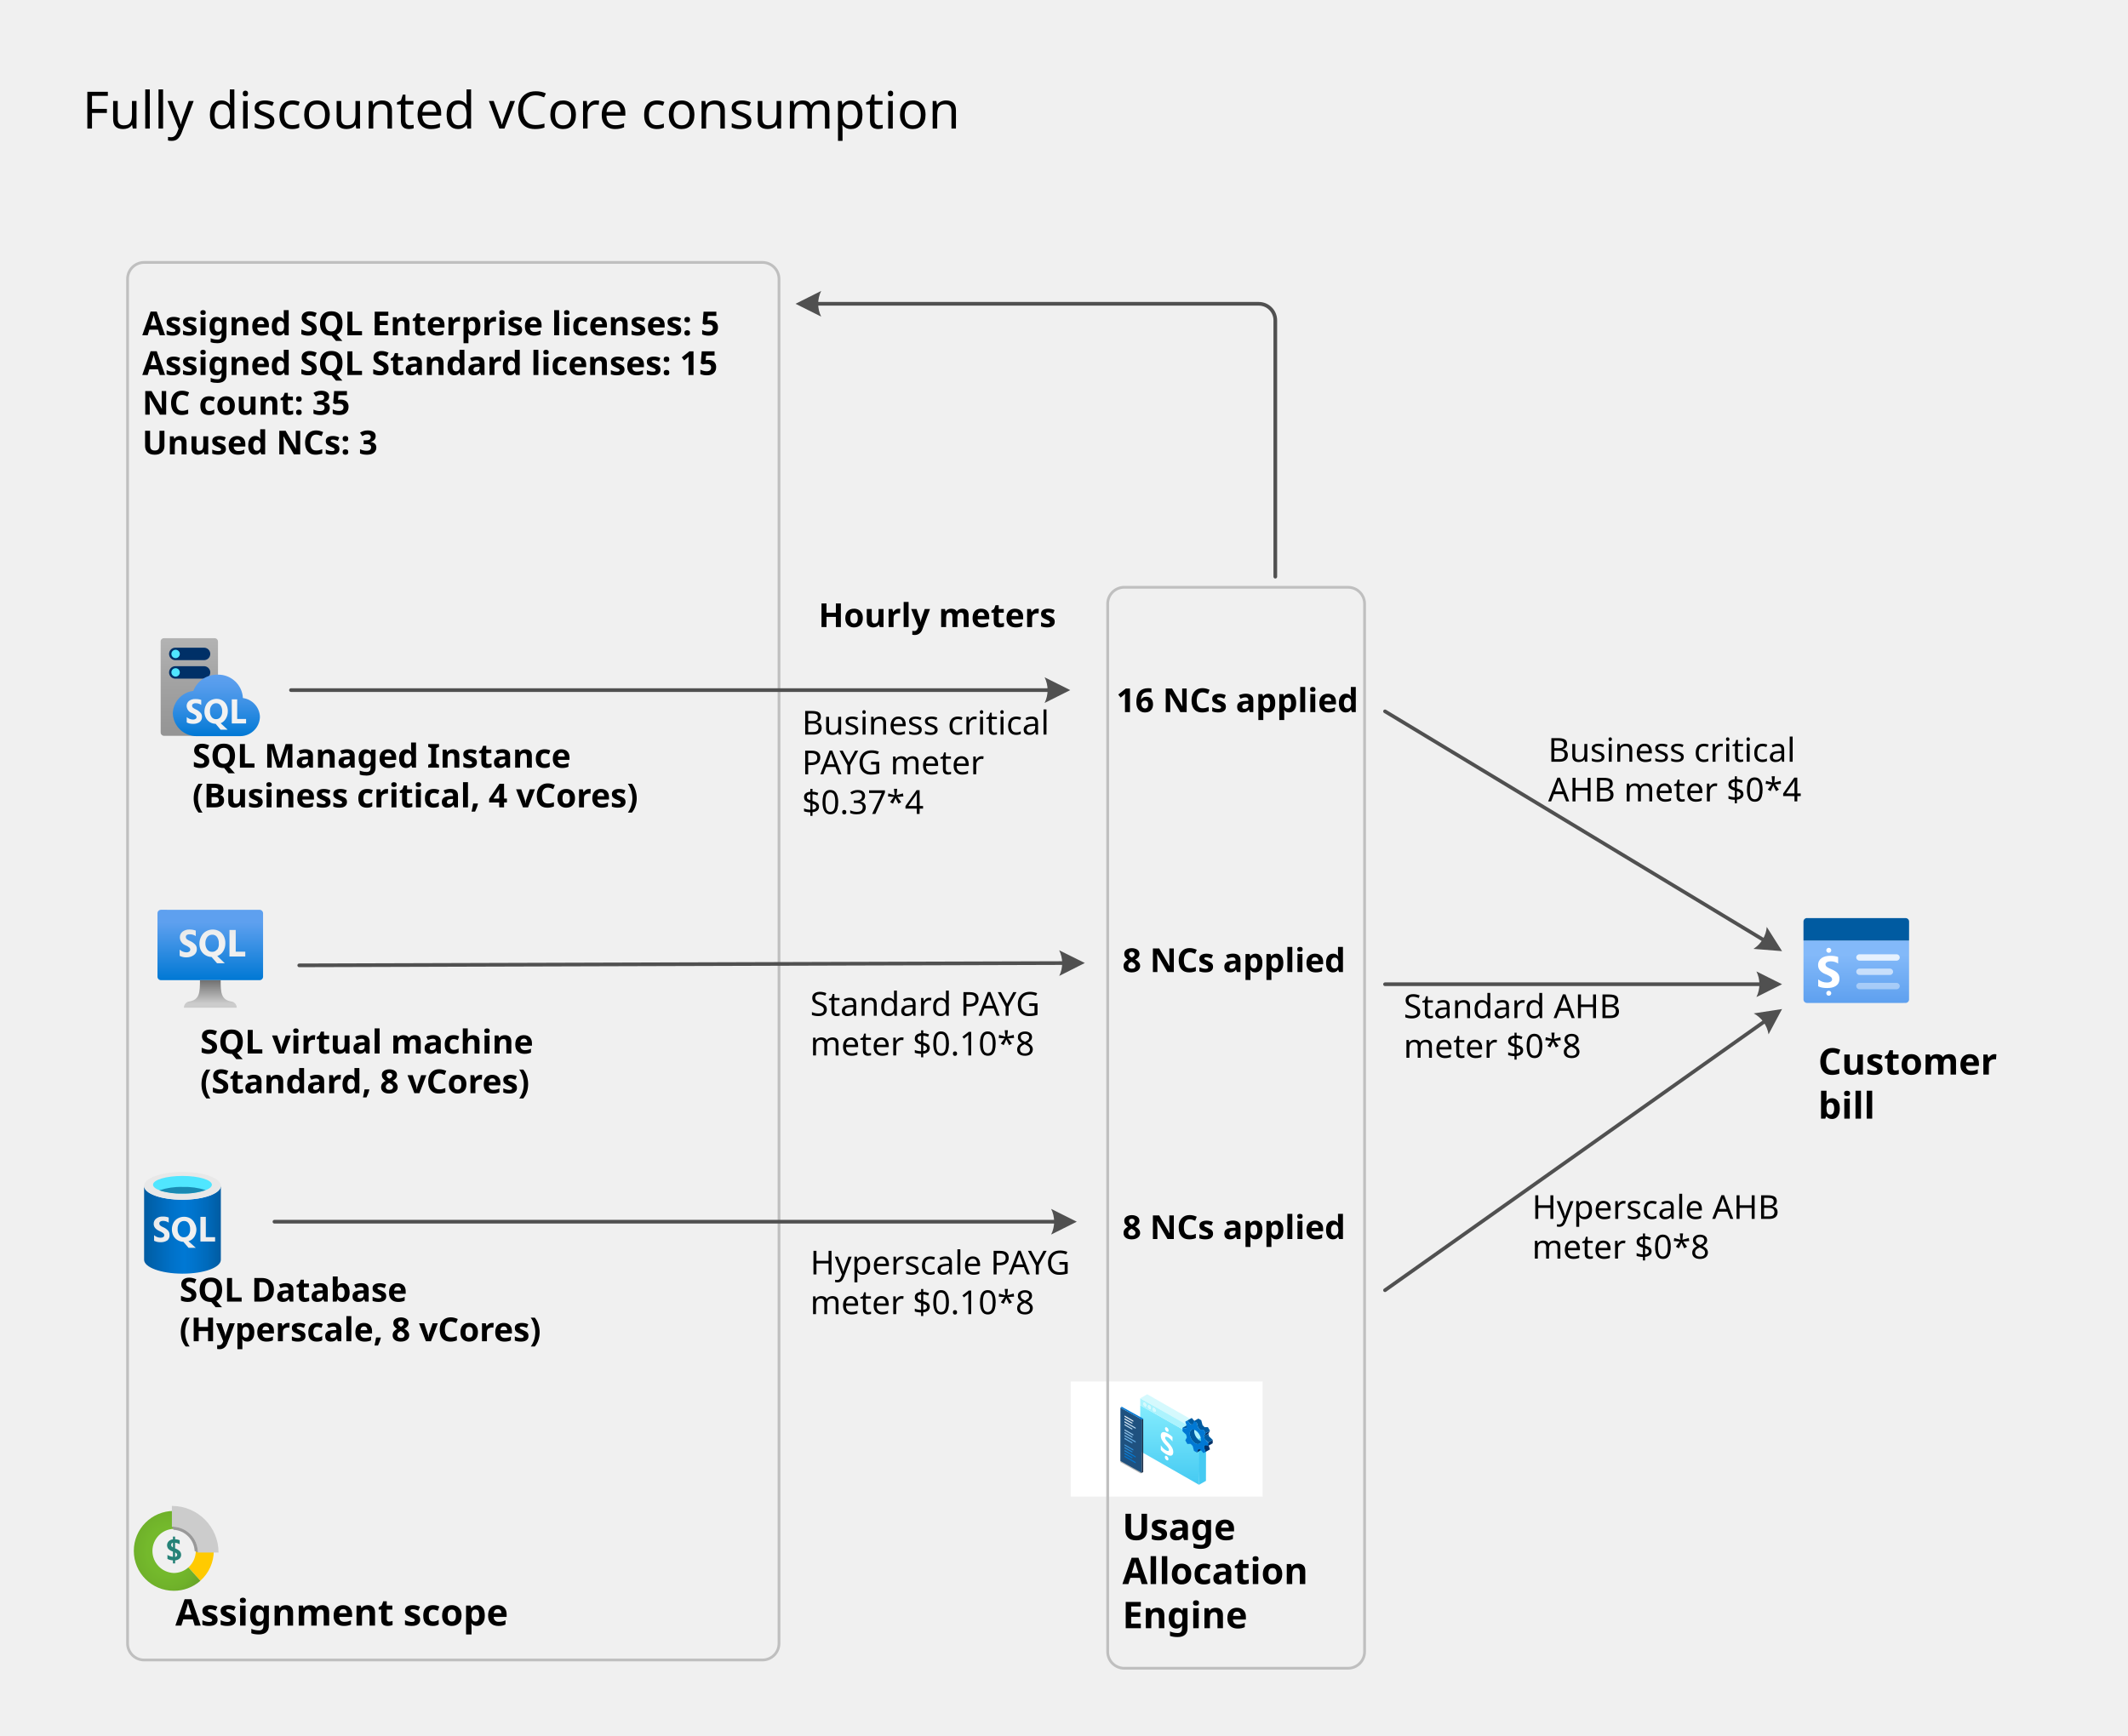
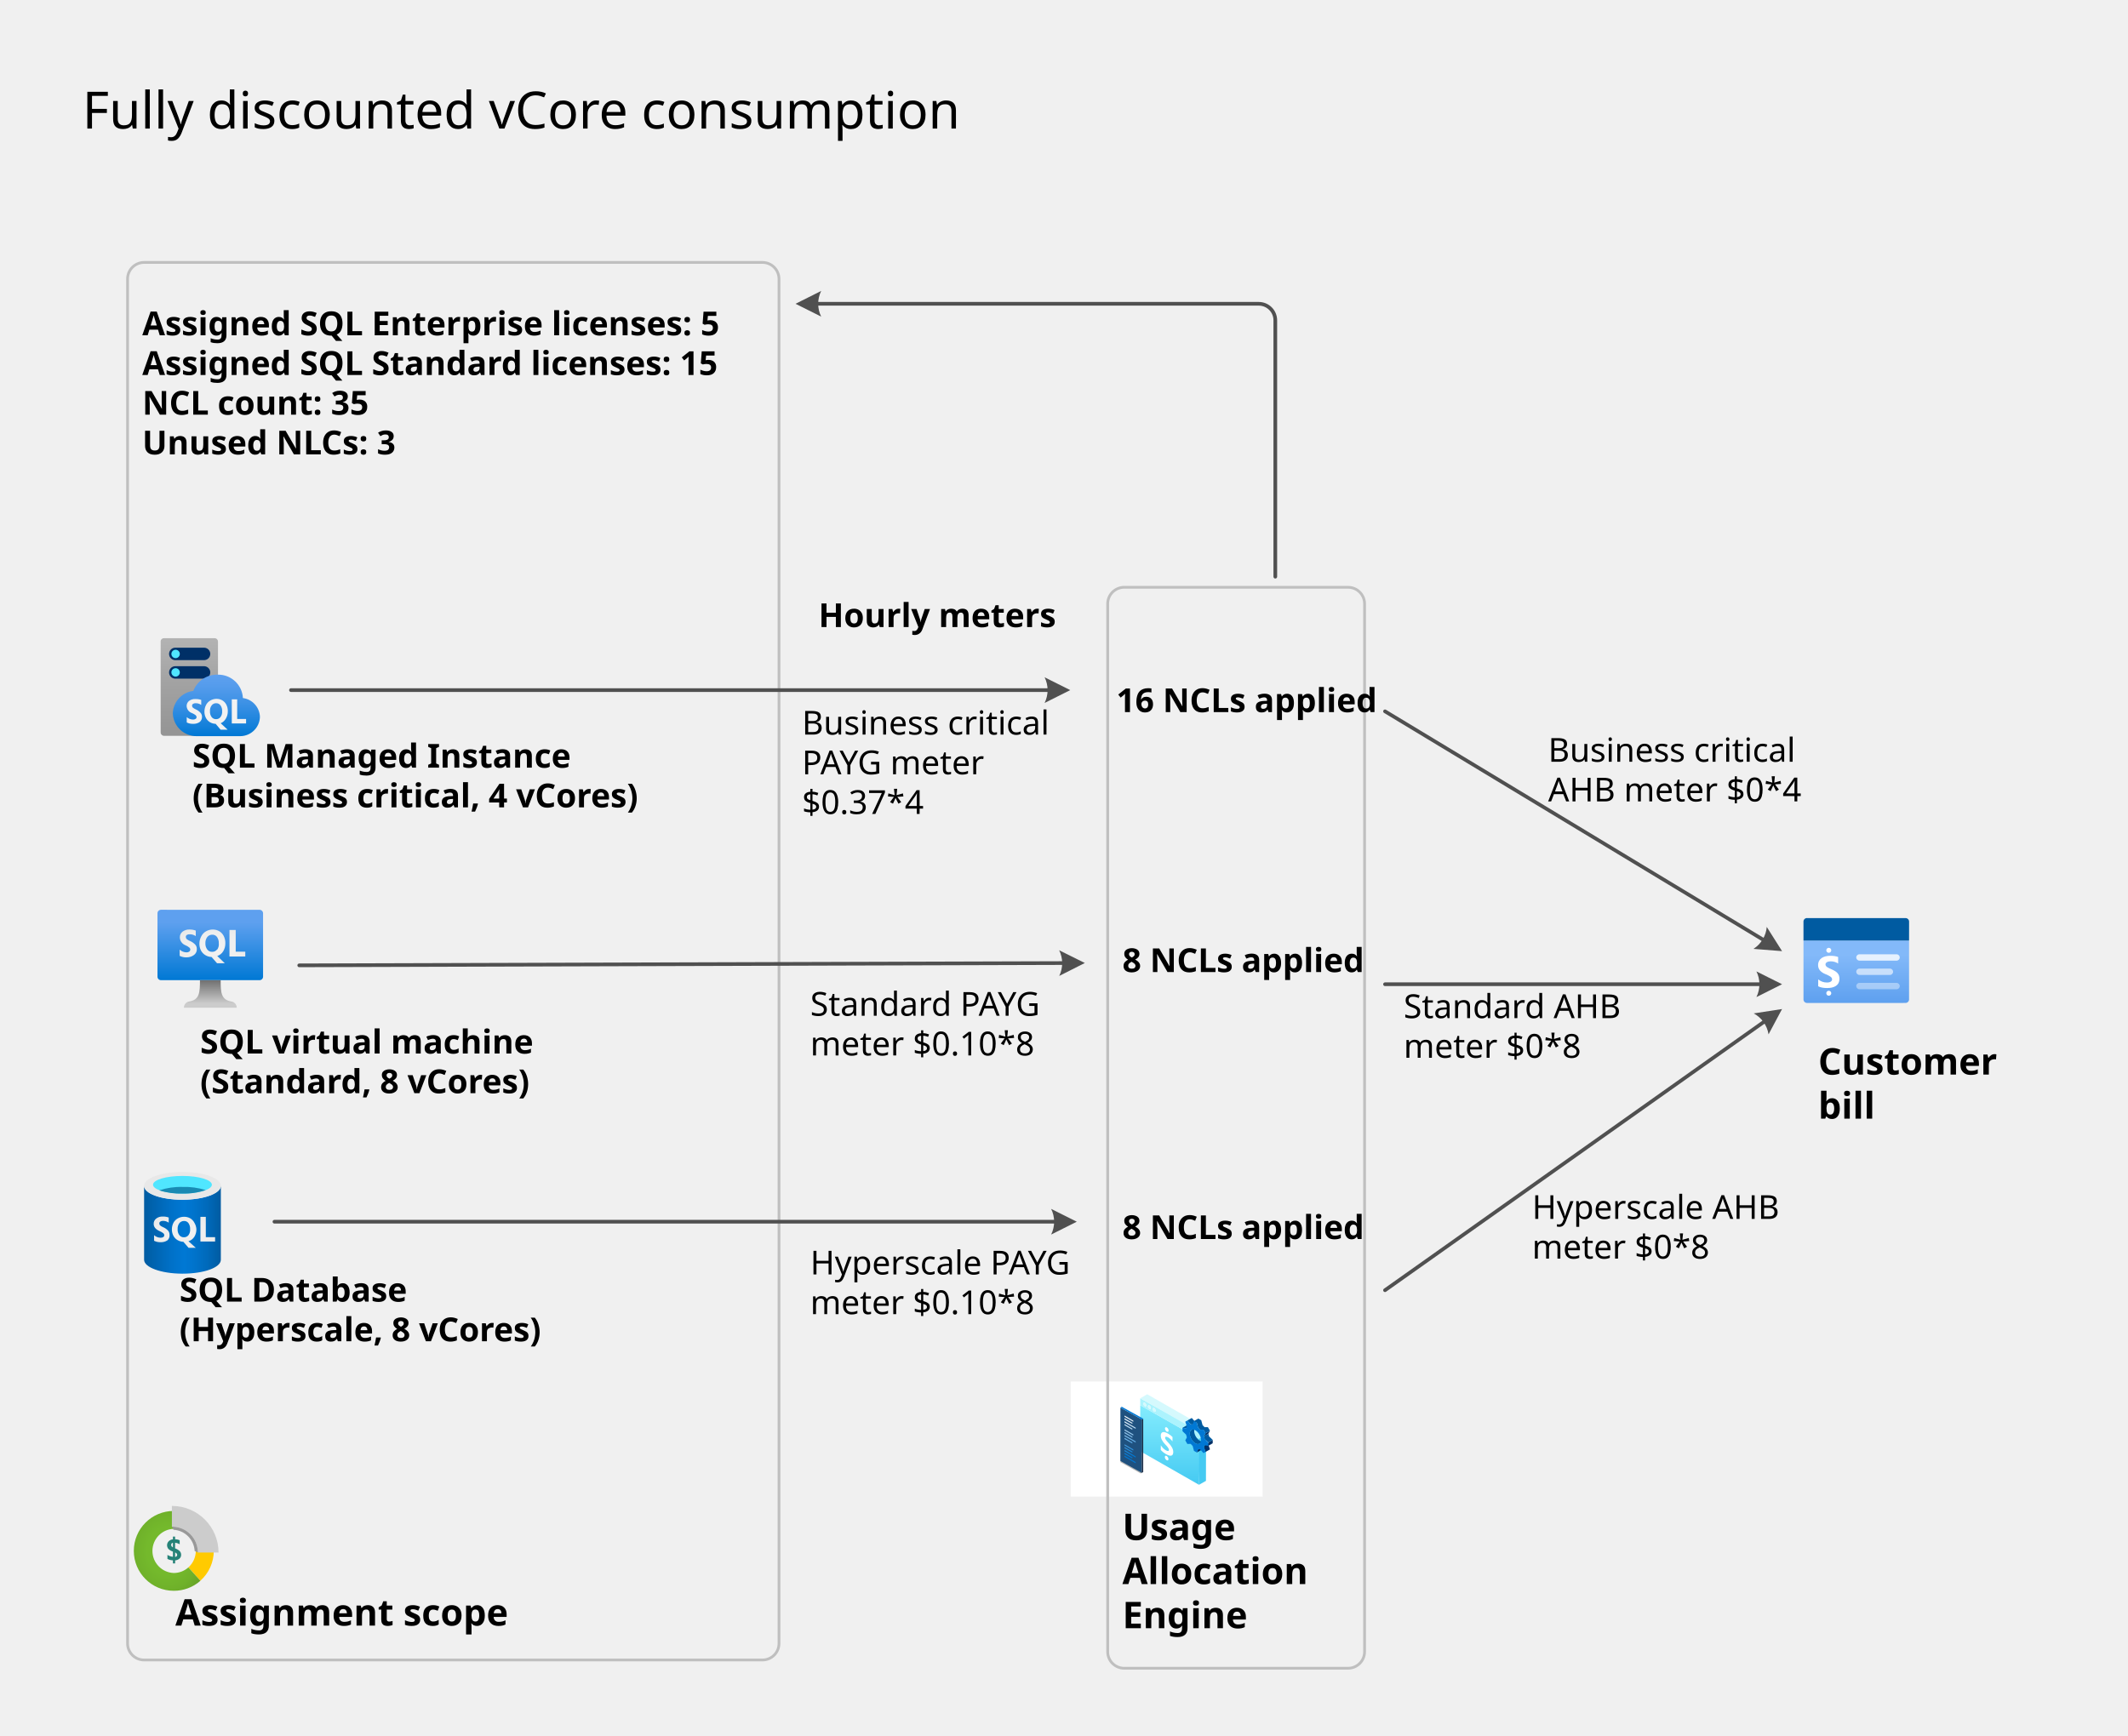
<svg xmlns="http://www.w3.org/2000/svg" xmlns:xlink="http://www.w3.org/1999/xlink" width="8.039in" height="6.559in" viewBox="0 0 578.796 472.277" xml:space="preserve" color-interpolation-filters="sRGB" class="st47" style="background-color: white">
  <style type="text/css">
	
		.st1 {fill:none;stroke:#bfbfbf;stroke-linecap:round;stroke-linejoin:round;stroke-width:0.75}
		.st2 {fill:url(#grad0-9);stroke:none;stroke-linecap:butt;stroke-width:0.75}
		.st3 {fill:#003067;stroke:none;stroke-linecap:butt;stroke-width:0.75}
		.st4 {fill:#50e6ff;stroke:none;stroke-linecap:butt;stroke-width:0.75}
		.st5 {fill:url(#grad0-21);stroke:none;stroke-linecap:butt;stroke-width:0.75}
		.st6 {fill:#f2f2f2;stroke:none;stroke-linecap:butt;stroke-width:0.75}
		.st7 {fill:url(#grad0-30);stroke:none;stroke-linecap:butt;stroke-width:0.75}
		.st8 {fill:url(#grad0-34);stroke:none;stroke-linecap:butt;stroke-width:0.75}
		.st9 {fill:url(#grad3-38);stroke:none;stroke-linecap:butt;stroke-width:0.75}
		.st10 {fill:#258277;stroke:none;stroke-linecap:butt;stroke-width:0.75}
		.st11 {fill:#ffca00}
		.st12 {stroke:none;stroke-linecap:butt;stroke-width:0.75}
		.st13 {fill:url(#grad3-49);stroke:none;stroke-linecap:butt;stroke-width:0.75}
		.st14 {fill:#cccccc;stroke:none;stroke-linecap:butt;stroke-width:0.75}
		.st15 {fill:#999999;stroke:none;stroke-linecap:butt;stroke-width:0.75}
		.st16 {fill:url(#grad0-59);stroke:none;stroke-linecap:butt;stroke-width:34}
		.st17 {fill:#005ba1;stroke:none;stroke-linecap:butt;stroke-width:34}
		.st18 {fill:#ffffff;fill-opacity:0.8;stroke:none;stroke-linecap:butt;stroke-width:34}
		.st19 {fill:#ffffff;fill-opacity:0.6;stroke:none;stroke-linecap:butt;stroke-width:34}
		.st20 {fill:#ffffff;fill-opacity:0.4;stroke:none;stroke-linecap:butt;stroke-width:34}
		.st21 {fill:#ffffff;stroke:none;stroke-linecap:butt;stroke-width:34}
		.st22 {fill:#ffffff;stroke:none;stroke-linecap:butt;stroke-width:2.04}
		.st23 {fill:url(#grad0-79);stroke:none;stroke-linecap:butt;stroke-width:2.04}
		.st24 {fill:#45caf2;stroke:none;stroke-linecap:butt;stroke-width:2.04}
		.st25 {fill:#acf3fd;stroke:none;stroke-linecap:butt;stroke-width:2.04}
		.st26 {fill:#d5f9fd;stroke:none;stroke-linecap:butt;stroke-width:2.04}
		.st27 {fill:#000000;fill-opacity:0.3;stroke:none;stroke-linecap:butt;stroke-width:2.04}
		.st28 {fill:#1f517f;stroke:none;stroke-linecap:butt;stroke-width:2.04}
		.st29 {fill:#1a2c45;stroke:none;stroke-linecap:butt;stroke-width:2.04}
		.st30 {fill:#0078d4;stroke:none;stroke-linecap:butt;stroke-width:2.04}
		.st31 {fill:url(#grad0-99)}
		.st32 {stroke:none;stroke-linecap:butt;stroke-width:2.04}
		.st33 {fill:#005ba1;stroke:none;stroke-linecap:butt;stroke-width:2.04}
		.st34 {fill:#fafafa;stroke:none;stroke-linecap:butt;stroke-width:2.04}
		.st35 {fill:#003067;stroke:none;stroke-linecap:butt;stroke-width:2.04}
		.st36 {fill:none;stroke:none;stroke-linecap:round;stroke-linejoin:round;stroke-width:0.75}
		.st37 {fill:#000000;font-family:Segoe UI;font-size:0.833em;font-weight:bold}
		.st38 {font-size:1em}
		.st39 {fill:#000000;font-family:Segoe UI;font-size:1.167em}
		.st40 {fill:url(#grad0-125);stroke:none;stroke-linecap:butt;stroke-width:0.75}
		.st41 {fill:#e8e8e8;stroke:none;stroke-linecap:butt;stroke-width:0.75}
		.st42 {fill:#198ab3;stroke:none;stroke-linecap:butt;stroke-width:0.75}
		.st43 {fill:#000000;font-family:Segoe UI Light;font-size:0.75em;font-weight:bold}
		.st44 {marker-end:url(#mrkr5-173);stroke:#505050;stroke-linecap:round;stroke-linejoin:round;stroke-width:1}
		.st45 {fill:#505050;fill-opacity:1;stroke:#505050;stroke-opacity:1;stroke-width:0.284}
		.st46 {fill:#000000;font-family:Segoe UI Light;font-size:0.75em}
		.st47 {fill:none;fill-rule:evenodd;font-size:12px;overflow:visible;stroke-linecap:square;stroke-miterlimit:3}
	
	</style>
  <defs id="Patterns_And_Gradients">
    <linearGradient id="grad0-9" x1="0" y1="0" x2="1" y2="0" gradientTransform="rotate(-90 0.5 0.5)">
      <stop offset="0" stop-color="#949494" stop-opacity="1" />
      <stop offset="0.53" stop-color="#a2a2a2" stop-opacity="1" />
      <stop offset="1" stop-color="#b3b3b3" stop-opacity="1" />
    </linearGradient>
    <linearGradient id="grad0-21" x1="0" y1="0" x2="1" y2="0" gradientTransform="rotate(-90 0.5 0.5)">
      <stop offset="0" stop-color="#0078d4" stop-opacity="1" />
      <stop offset="0.16" stop-color="#1380da" stop-opacity="1" />
      <stop offset="0.53" stop-color="#3c91e5" stop-opacity="1" />
      <stop offset="0.82" stop-color="#559cec" stop-opacity="1" />
      <stop offset="1" stop-color="#5ea0ef" stop-opacity="1" />
    </linearGradient>
    <linearGradient id="grad0-30" x1="0" y1="0" x2="1" y2="0" gradientTransform="rotate(-90 0.5 0.5)">
      <stop offset="0" stop-color="#0078d4" stop-opacity="1" />
      <stop offset="0.82" stop-color="#5ea0ef" stop-opacity="1" />
    </linearGradient>
    <linearGradient id="grad0-34" x1="0" y1="0" x2="1" y2="0" gradientTransform="rotate(-90 0.5 0.5)">
      <stop offset="0.15" stop-color="#cccccc" stop-opacity="1" />
      <stop offset="1" stop-color="#707070" stop-opacity="1" />
    </linearGradient>
    <radialGradient id="grad3-38" cx="0.5" cy="0.5" r="0.73">
      <stop offset="0" stop-color="#f2f2f2" stop-opacity="1" />
      <stop offset="0.58" stop-color="#eeeeee" stop-opacity="1" />
      <stop offset="1" stop-color="#e6e6e6" stop-opacity="1" />
    </radialGradient>
    <radialGradient id="grad3-49" cx="0.5" cy="0.5" r="0.73">
      <stop offset="0" stop-color="#76bc2d" stop-opacity="1" />
      <stop offset="0.41" stop-color="#74b92c" stop-opacity="1" />
      <stop offset="0.66" stop-color="#6fb12a" stop-opacity="1" />
      <stop offset="0.88" stop-color="#66a227" stop-opacity="1" />
      <stop offset="1" stop-color="#5e9624" stop-opacity="1" />
    </radialGradient>
    <linearGradient id="grad0-59" x1="0" y1="0" x2="1" y2="0" gradientTransform="rotate(-90 0.5 0.5)">
      <stop offset="0" stop-color="#5ea0ef" stop-opacity="1" />
      <stop offset="0.775" stop-color="#83b9f9" stop-opacity="1" />
    </linearGradient>
    <linearGradient id="grad0-79" x1="0" y1="0" x2="1" y2="0" gradientTransform="rotate(90 0.5 0.5)">
      <stop offset="0" stop-color="#84ecfd" stop-opacity="1" />
      <stop offset="1" stop-color="#45caf2" stop-opacity="1" />
    </linearGradient>
    <linearGradient id="grad0-99" x1="0" y1="0" x2="1" y2="0" gradientTransform="rotate(89.87553 0.5 0.5)">
      <stop offset="0.045" stop-color="#ffffff" stop-opacity="1" />
      <stop offset="0.845" stop-color="#0078d4" stop-opacity="1" />
    </linearGradient>
    <linearGradient id="grad0-125" x1="0" y1="0" x2="1" y2="0" gradientTransform="rotate(0 0.5 0.5)">
      <stop offset="0" stop-color="#005ba1" stop-opacity="1" />
      <stop offset="0.07" stop-color="#0060a9" stop-opacity="1" />
      <stop offset="0.36" stop-color="#0071c8" stop-opacity="1" />
      <stop offset="0.52" stop-color="#0078d4" stop-opacity="1" />
      <stop offset="0.64" stop-color="#0074cd" stop-opacity="1" />
      <stop offset="0.82" stop-color="#006abb" stop-opacity="1" />
      <stop offset="1" stop-color="#005ba1" stop-opacity="1" />
    </linearGradient>
  </defs>
  <defs id="Markers">
    <g id="lend5">
      <path d="M 2 1 L 0 0 L 1.981 -0.993 C 1.672 -0.365 1.673 0.373 1.985 1 " style="stroke:none" />
    </g>
    <marker id="mrkr5-173" class="st45" refX="-6.16" orient="auto" markerUnits="strokeWidth" overflow="visible">
      <use xlink:href="#lend5" transform="scale(-3.52,-3.52) " />
    </marker>
  </defs>
  <g>
    <g id="shape1-1" transform="translate(34.6758,-20.625)">
      <rect x="0" y="92.027" width="177.199" height="380.25" rx="4.5" ry="4.5" class="st1" />
    </g>
    <g id="group63-3" transform="translate(228.093,-171.766)">
      <g id="group64-4">
				</g>
    </g>
    <g id="group1120-5" transform="translate(43.6758,-271.986)">
      <g id="shape1121-6" transform="translate(-1.3689E-13,-0.0952941)">
        <path d="M15.6 471.37 a0.921 0.921 0 0 1 -0.905 0.905 L0.91 472.28 a0.905 0.905 0 0 1 -0.905         -0.905 L0 446.63 a0.889 0.889 0 0 1 0.905 -0.905 L14.69 445.72 a0.905 0.905 0 0         1 0.905 0.905 L15.6 471.37 Z" class="st2" />
      </g>
      <g id="shape1122-10" transform="translate(2.28706,-15.6441)">
        <path d="M-0 470.58 A1.699 1.699 0 0 1 1.68 468.89 L9.47 468.89 A1.699 1.699 0 0 1 11.21 470.58 A1.699         1.699 0 0 1 9.47 472.28 L1.68 472.28 A1.699 1.699 0 0 1 -0 470.58 Z" class="st3" />
      </g>
      <g id="shape1123-12" transform="translate(2.28706,-20.6788)">
        <path d="M0 470.59 A1.699 1.699 0 0 1 1.68 468.89 L9.47 468.89 A1.699 1.699 0 0 1 11.21 470.59 A1.699 1.699         0 0 1 9.47 472.28 L1.68 472.28 A1.699 1.699 0 0 1 0 470.59 Z" class="st3" />
      </g>
      <g id="shape1124-14" transform="translate(2.92235,-21.2188)">
        <ellipse cx="1.144" cy="471.134" rx="1.144" ry="1.144" class="st4" />
      </g>
      <g id="shape1125-16" transform="translate(2.92235,-16.2)">
        <ellipse cx="1.144" cy="471.134" rx="1.144" ry="1.144" class="st4" />
      </g>
      <g id="shape1126-18" transform="translate(3.30353,-1.13687E-13)">
        <path d="M23.7 467.02 A5.336 5.336 -180 0 0 19.07 461.91 A6.702 6.702 -180 0 0 12.17 455.55 A6.861 6.861         -180 0 0 5.59 459.97 A6.353 6.353 -180 0 0 -0 466.08 A6.448 6.448 -180 0 0 6.67 472.28 L7.26         472.28 L18.14 472.28 L18.41 472.28 A5.384 5.384 -180 0 0 23.7 467.02 Z" class="st5" />
      </g>
      <g id="shape1127-22" transform="translate(7.06765,-1.76294)">
        <path d="M13.75 469.37 L13.75 464.03 L12.28 464.03 L12.28 470.58 L16.17 470.58 L16.17 469.37 L13.75 469.37 ZM2.48         466.75 A3.542 3.542 0 0 1 1.67 466.26 a0.699 0.699 0 0 1 -0.191 -0.508 a0.54 0.54 0         0 1 0.238 -0.476 A1.048 1.048 0 0 1 2.38 465.08 A2.636 2.636 0 0 1 3.97 465.54 L3.97 464.18         A4.59 4.59 -180 0 0 2.38 463.94 A2.684 2.684 -180 0 0 0.65 464.46 A1.747 1.747 -180 0 0 -0 465.88         A2.128 2.128 -180 0 0 1.49 467.78 A3.986 3.986 0 0 1 2.46 468.35 a0.667 0.667 0 0 1 0.238         0.508 a0.54 0.54 0 0 1 -0.238 0.476 A1.191 1.191 0 0 1 1.75 469.53 A2.589 2.589 0 0         1 0.03 468.86 L0.03 470.32 A3.574 3.574 -180 0 0 1.67 470.69 A3.034 3.034 -180 0 0 3.49 470.24         A1.699 1.699 -180 0 0 4.18 468.8 A1.588 1.588 -180 0 0 3.78 467.69 A3.748 3.748 -180 0 0         2.48 466.75 ZM10.67 469.26 A3.764 3.764 -180 0 0 11.2 467.26 A3.621 3.621 -180 0 0 10.8 465.48         A2.811 2.811 -180 0 0 9.7 464.3 A3.081 3.081 -180 0 0 8.02 463.89 A3.51 3.51 -180 0 0 6.43 464.35         A2.97 2.97 -180 0 0 5.27 465.57 A4.002 4.002 -180 0 0 4.84 467.39 A3.589 3.589 -180 0 0 5.23         469.05 A2.97 2.97 -180 0 0 6.31 470.23 A3.176 3.176 -180 0 0 7.89 470.69 L9.24 472.28 L11.15 472.28         L9.26 470.53 A2.891 2.891 -180 0 0 10.67 469.26 ZM9.2 468.86 A1.461 1.461 0 0 1 7.99 469.42         A1.445 1.445 0 0 1 6.8 468.85 A2.382 2.382 0 0 1 6.35 467.26 A2.319 2.319 0 0 1 6.81 465.67         A1.461 1.461 0 0 1 8.04 465.08 A1.366 1.366 0 0 1 9.21 465.67 A2.446 2.446 0 0 1 9.66 467.26         A2.335 2.335 0 0 1 9.2 468.86 Z" class="st6" />
      </g>
    </g>
    <g id="group1128-24" transform="translate(42.8144,-198.086)">
      <g id="group1129-25">
        <g id="group1130-26">
          <g id="shape1131-27" transform="translate(0,-7.50769)">
            <path d="M0 471.33 a0.951 0.951 -180 0 0 0.951 0.951 L27.77 472.28 a0.951 0.951 -180 0 0 0.951           -0.951 L28.72 454.09 a0.951 0.951 -180 0 0 -0.951 -0.951 L0.95 453.13 a0.951 0.951           -180 0 0 -0.951 0.951 L0 471.33 Z" class="st7" />
          </g>
          <g id="shape1132-31" transform="translate(7.18496,0)">
            <path d="M12.94 470.58 C10.11 470.14 9.99 468.08 10 464.79 L4.37 464.79 C4.37 468.08 4.26 470.14 1.43 470.58           A1.699 1.699 -180 0 0 -0 472.28 L14.37 472.28 A1.699 1.699 -180 0 0 12.94 470.58 Z" class="st8" />
          </g>
        </g>
        <g id="shape1133-35" transform="translate(6.02993,-12.1108)">
          <path d="M15.25 469.13 L15.25 463.22 L13.55 463.22 L13.55 470.44 L17.85 470.44 L17.85 469.13 L15.25 469.13 ZM2.79          466.21 A3.397 3.397 0 0 1 1.9 465.69 a0.764 0.764 0 0 1 -0.221 -0.578 a0.611          0.611 0 0 1 0.272 -0.527 A1.172 1.172 0 0 1 2.68 464.4 A2.82 2.82 0 0 1 4.38          464.89 L4.38 463.39 A4.705 4.705 -180 0 0 2.68 463.1 A2.939 2.939 -180 0 0 0.76 463.7 A1.902          1.902 -180 0 0 0.05 465.26 A2.344 2.344 -180 0 0 1.55 467.37 A4.229 4.229 0 0 1 2.62 468          a0.696 0.696 0 0 1 0.272 0.561 a0.679 0.679 0 0 1 -0.272 0.544 A1.291          1.291 0 0 1 1.9 469.32 A2.871 2.871 0 0 1 0 468.57 L0 470.27 A3.856 3.856 -180 0 0 1.87          470.68 A3.397 3.397 -180 0 0 3.92 470.02 A1.902 1.902 -180 0 0 4.67 468.42 A1.699 1.699          -180 0 0 4.23 467.2 A4.314 4.314 -180 0 0 2.79 466.21 ZM11.86 469 A4.077 4.077 -180 0 0          12.43 466.79 A4.145 4.145 -180 0 0 11.99 464.87 A3.142 3.142 -180 0 0 10.77 463.56 A3.482          3.482 -180 0 0 9.07 463.1 A3.788 3.788 -180 0 0 7.18 463.58 A3.21 3.21 -180 0 0 5.89 464.94          A4.195 4.195 -180 0 0 5.37 466.94 A4.145 4.145 -180 0 0 5.78 468.78 A3.261 3.261 -180          0 0 6.98 470.07 A3.499 3.499 -180 0 0 8.68 470.58 L10.17 472.28 L12.28 472.28 L10.23 470.31          A3.023 3.023 -180 0 0 11.86 469 ZM10.16 468.56 A1.597 1.597 0 0 1 8.83 469.17 A1.563 1.563          0 0 1 7.51 468.54 A2.633 2.633 0 0 1 7 466.84 A2.667 2.667 0 0 1 7.51 465.14 A1.699 1.699          0 0 1 8.87 464.51 A1.529 1.529 0 0 1 10.17 465.14 A2.803 2.803 0 0 1 10.65 466.84 A2.548          2.548 0 0 1 10.23 468.56 L10.16 468.56 Z" class="st9" />
        </g>
      </g>
    </g>
    <g id="group1165-39" transform="translate(36.375,-39.4542)">
      <g id="group1166-40">
        <g id="shape1167-41" transform="translate(9.04023,-7.45284)">
          <path d="M3.83 469.89 A1.358 1.358 0 0 1 3.41 470.96 A2.023 2.023 0 0 1 2.2 471.46 L2.2 472.28 L1.6 472.28          L1.6 471.44 A3.204 3.204 0 0 1 0.11 471.06 L0.11 469.96 A2.444 2.444 -180 0 0 0.79 470.3          A3.38 3.38 -180 0 0 1.6 470.49 L1.6 469.07 A3.285 3.285 0 0 1 0.37 468.35 A1.561 1.561          0 0 1 0.45 466.25 A1.914 1.914 0 0 1 1.6 465.73 L1.6 464.99 L2.19 464.99 L2.19 465.72 A3          3 0 0 1 3.44 465.99 L3.44 467.08 A3.095 3.095 -180 0 0 2.19 466.66 L2.19 468.2 A3.177          3.177 0 0 1 3.44 468.94 A1.358 1.358 0 0 1 3.83 469.89 ZM1.6 467.95 L1.6 466.68 a0.543          0.543 -180 0 0 -0.489 0.57 C1.11 467.54 1.29 467.77 1.66 467.95 L1.6 467.95 ZM2.76 469.94          C2.76 469.68 2.57 469.48 2.19 469.3 L2.19 470.53 C2.57 470.46 2.76 470.27 2.76 469.94 Z" class="st10" />
        </g>
        <g id="shape1168-43" transform="translate(14.8514,-2.72863)">
          <path d="M6.9 464.15 L2.01 464.15 A6.014 6.014 0 0 1 0 468.63 L3.24 472.28 A10.86 10.86 -180 0 0 6.9          464.13 L6.9 464.15 Z" class="st11" />
          <path d="M6.9 464.15 L2.01 464.15 A6.014 6.014 0 0 1 0 468.63 L3.24 472.28 A10.86 10.86 -180 0 0 6.9          464.13" class="st12" />
        </g>
        <g id="shape1169-46">
          <path d="M10.86 467.44 A6.014 6.014 0 0 1 10.86 455.42 L10.86 450.56 A10.86 10.86 -180 0 0 0 461.42 A10.86          10.86 -180 0 0 10.86 472.28 A10.86 10.86 -180 0 0 18.11 469.56 L14.85 465.91 A5.946 5.946          0 0 1 10.86 467.44 Z" class="st13" />
        </g>
        <g id="shape1170-50" transform="translate(10.3579,-10.4122)">
          <path d="M0 459.6 L0 465.25 A6.91 6.91 0 0 1 7.02 472.28 L12.69 472.28 A12.679 12.679 -180 0 0 0 459.6          Z" class="st14" />
        </g>
        <g id="shape1171-52" transform="translate(10.3579,-10.4122)">
          <path d="M7.05 472.28 A6.964 6.964 -180 0 0 0.18 465.25 L0 465.25 L0.45 466.09 A6.109 6.109 0 0 1 6.19          471.86 L7.05 472.28 Z" class="st15" />
        </g>
      </g>
    </g>
    <g id="group1172-54" transform="translate(490.544,-199.395)">
      <g id="group1173-55">
        <g id="shape1174-56">
          <path d="M0 455.31 L28.72 455.31 L28.72 471.32 a0.957 0.957 0 0 1 -0.957 0.957 L0.96 472.28 a0.957          0.957 0 0 1 -0.957 -0.957 L0 455.31 Z" class="st16" />
        </g>
        <g id="shape1175-60" transform="translate(0,-16.9704)">
          <path d="M0.96 466.16 L27.77 466.16 a0.957 0.957 0 0 1 0.957 0.957 L28.72 472.28 L0 472.28 L0 467.11          a0.957 0.957 0 0 1 0.957 -0.959 Z" class="st17" />
        </g>
        <g id="shape1176-62" transform="translate(14.3614,-11.5115)">
          <path d="M0 471.41 a0.865 0.865 -180 0 0 0.865 0.865 L10.96 472.28 a0.865 0.865 -180 0 0 0.865          -0.865 a0.865 0.865 -180 0 0 -0.865 -0.865 L0.86 470.55 a0.865 0.865 -180 0          0 -0.865 0.865 Z" class="st18" />
        </g>
        <g id="shape1177-64" transform="translate(14.3614,-7.61953)">
          <path d="M0 471.41 a0.865 0.865 -180 0 0 0.865 0.865 L9.15 472.28 a0.865 0.865 -180 0 0 0.865          -0.865 a0.865 0.865 -180 0 0 -0.865 -0.865 L0.86 470.55 a0.865 0.865 -180 0          0 -0.865 0.865 Z" class="st19" />
        </g>
        <g id="shape1178-66" transform="translate(14.3614,-3.72599)">
          <path d="M0 471.41 a0.865 0.865 -180 0 0 0.865 0.865 L10.96 472.28 a0.865 0.865 -180 0 0 0.865          -0.865 a0.865 0.865 -180 0 0 -0.865 -0.865 L0.86 470.55 a0.865 0.865 -180 0          0 -0.865 0.865 Z" class="st20" />
        </g>
        <g id="shape1179-68" transform="translate(3.97652,-2.16747)">
          <path d="M3.58 460.12 a0.672 0.672 0 1 1 -0.67 -0.67 a0.67 0.67 0 0 1 0.67 0.67 ZM3.58 471.8          a0.672 0.672 0 1 1 -0.67 -0.67 a0.672 0.672 0 0 1 0.67 0.67 ZM0.03 469.92 L0.03          468.03 A3.641 3.641 -180 0 0 2.37 468.89 A2.713 2.713 -180 0 0 3 468.83 A1.463 1.463          -180 0 0 3.45 468.64 a0.78 0.78 -180 0 0 0.27 -0.271 a0.686 0.686 -180 0 0          0.089 -0.341 a0.739 0.739 -180 0 0 -0.142 -0.444 A1.545 1.545 -180 0 0 3.28          467.23 A4.085 4.085 -180 0 0 2.7 466.91 C2.47 466.81 2.23 466.7 1.97 466.59 A3.726 3.726          0 0 1 0.49 465.58 A2.212 2.212 0 0 1 0 464.14 A2.306 2.306 0 0 1 0.27 463 A2.264 2.264          0 0 1 0.99 462.21 A3.231 3.231 0 0 1 2.06 461.76 A5.425 5.425 0 0 1 3.33 461.62 A7.583          7.583 0 0 1 4.51 461.7 A4.628 4.628 0 0 1 5.45 461.94 L5.45 463.71 A2.788 2.788 -180 0          0 4.99 463.45 A3.699 3.699 -180 0 0 4.47 463.26 A4.048 4.048 -180 0 0 3.44 463.12 A2.603          2.603 -180 0 0 2.85 463.18 A1.53 1.53 -180 0 0 2.4 463.35 a0.857 0.857 -180 0 0 -0.284          0.27 a0.638 0.638 -180 0 0 -0.101 0.351 a0.678 0.678 -180 0 0 0.112 0.383          A1.294 1.294 -180 0 0 2.44 464.68 A3.375 3.375 -180 0 0 2.95 464.97 C3.14 465.07 3.37 465.17          3.61 465.27 A7.538 7.538 0 0 1 4.53 465.73 A3.298 3.298 0 0 1 5.23 466.27 A2.125 2.125          0 0 1 5.67 466.96 A2.765 2.765 0 0 1 5.55 469.05 A2.193 2.193 0 0 1 4.82 469.83 A3.152          3.152 0 0 1 3.75 470.26 A6.158 6.158 0 0 1 2.45 470.39 A7.253 7.253 0 0 1 1.12 470.28          A4.034 4.034 0 0 1 0.03 469.92 Z" class="st21" />
        </g>
      </g>
    </g>
    <g id="group1180-70" transform="translate(291.219,-65.0738)">
      <g id="group1181-71">
        <g id="shape1182-72">
          <rect x="0" y="440.952" width="52.209" height="31.325" class="st22" />
        </g>
        <g id="shape1183-74" transform="translate(32.8021,-16.6228)">
          <path d="M1.71 470.35 L1.71 472.28 L0 471.32 L0 469.37 L1.71 470.35 Z" class="st22" />
        </g>
        <g id="shape1184-76" transform="translate(18.8944,-3.21867)">
          <path d="M16.01 472.28 L0 463.13 L0.03 450.64 L16.3 459.9 L16.01 472.28 Z" class="st23" />
        </g>
        <g id="shape1185-80" transform="translate(34.9014,-3.21937)">
          <path d="M0.03 458.28 L1.92 457.19 L1.89 471.21 L0 472.28 L0.03 458.28 Z" class="st24" />
        </g>
        <g id="shape1186-82" transform="translate(18.9207,-15.7135)">
          <path d="M0 461.24 L16.27 470.25 L16.27 470.84 L15.98 472.28 L0 463.13 L0 461.24 L0 461.24 ZM2.49 464.12 C2.73          464.25 2.91 464.15 2.91 463.89 a0.921 0.921 -180 0 0 -0.394 -0.701 C2.28 463.06 2.1          463.16 2.1 463.42 a0.921 0.921 -180 0 0 0.394 0.701 ZM1.23 463.39 C1.47 463.52 1.65          463.42 1.65 463.16 a0.92 0.92 -180 0 0 -0.394 -0.701 C1.02 462.33 0.84 462.43 0.84          462.69 a0.92 0.92 -180 0 0 0.394 0.701 ZM3.78 464.85 C4.01 464.98 4.2 464.87 4.2 464.61          a0.92 0.92 -180 0 0 -0.394 -0.701 C3.57 463.78 3.39 463.89 3.39 464.15 a0.92 0.92          -180 0 0 0.394 0.701 Z" class="st25" />
        </g>
        <g id="shape1187-84" transform="translate(34.9277,-15.7135)">
          <path d="M0 470.38 L1.89 469.29 L1.89 471.19 L0 472.28 L0 470.38 Z" class="st25" />
        </g>
        <g id="shape1188-86" transform="translate(18.9207,-17.6099)">
          <path d="M1.23 464.35 a0.85 0.85 0 0 1 0.393 0.701 C1.63 465.32 1.44 465.42 1.21 465.29 a0.877          0.877 0 0 1 -0.42 -0.701 C0.79 464.33 1.02 464.25 1.23 464.35 ZM2.49 465.08 a0.85          0.85 0 0 1 0.394 0.701 C2.89 466.04 2.7 466.15 2.47 466.02 a0.877 0.877 0 0 1 -0.42          -0.701 C2.1 465.06 2.28 464.95 2.49 465.08 ZM3.78 465.83 a0.85 0.85 0 0 1 0.393 0.701          C4.17 466.8 3.99 466.9 3.75 466.77 a0.851 0.851 0 0 1 -0.394 -0.702 C3.39 465.81 3.57          465.71 3.78 465.83 ZM0 463.13 L1.89 462.04 L17.9 471.19 L16.01 472.28 L0 463.13 Z" class="st26" />
        </g>
        <g id="shape1189-88" transform="translate(13.4003,-6.3037)">
          <path d="M0 469.12 L0.73 468.69 L6.31 471.9 L5.64 472.28 L0 469.12 Z" class="st27" />
        </g>
        <g id="shape1190-90" transform="translate(13.5047,-6.47042)">
          <path d="M5.85 457.75 L5.83 472.28 L0 469.04 L0.02 454.53 L5.85 457.75 Z" class="st28" />
        </g>
        <g id="shape1191-92" transform="translate(19.3355,-6.47042)">
          <path d="M0.02 457.75 L0.39 457.54 L0.39 472.05 L0 472.28 L0.02 457.75 Z" class="st29" />
        </g>
        <g id="shape1192-94" transform="translate(13.5247,-20.9977)">
          <path d="M0 469.06 L0.37 468.83 L6.21 472.07 L5.83 472.28 L0 469.06 Z" class="st30" />
        </g>
        <g id="shape1193-96" transform="translate(14.6247,-9.08538)">
          <path d="M2.16 461.28 L2.16 461.59 L0.02 460.37 L0.02 460.05 L2.16 461.28 ZM3.05 462.61 L3.05 462.92 L0.02 461.18          L0.02 460.84 L3.05 462.61 ZM2.41 460.7 L2.41 461.01 L0.02 459.62 L0.02 459.31 L2.41 460.7 ZM0.02          461.94 L0.02 461.63 L2.16 462.86 L2.14 463.17 L0.02 461.94 ZM2.16 465.03 L2.16 465.35 L0.02 464.1          L0.02 463.79 L2.16 465.03 ZM3.05 466.34 L3.05 466.67 L0.02 464.91 L0.02 464.6 L3.05 466.34 ZM2.41          464.43 L2.41 464.76 L0.02 463.37 L0.02 463.06 L2.41 464.43 ZM0.02 465.7 L0.02 465.37 L2.16 466.61          L2.14 466.92 L0.02 465.7 ZM2.16 469.1 L2.16 469.41 L0.02 468.19 L0.02 467.88 L2.16 469.1 ZM3.05          471.97 L3.05 472.28 L0 470.53 L0.02 470.22 L3.05 471.97 ZM3.05 470.43 L3.05 470.74 L0.02 469 L0.02          468.67 L3.05 470.43 ZM2.41 468.52 L2.41 468.83 L0.02 467.44 L0.02 467.13 L2.41 468.52 ZM2.16 470.68          L2.14 470.99 L0.02 469.77 L0.02 469.45 L2.16 470.68 Z" class="st31" />
          <path d="M2.16 461.28 L2.16 461.59 L0.02 460.37 L0.02 460.05 L2.16 461.28M3.05 462.61 L3.05 462.92 L0.02 461.18          L0.02 460.84 L3.05 462.61M2.41 460.7 L2.41 461.01 L0.02 459.62 L0.02 459.31 L2.41 460.7M0.02 461.94          L0.02 461.63 L2.16 462.86 L2.14 463.17M2.16 465.03 L2.16 465.35 L0.02 464.1 L0.02 463.79 L2.16 465.03M3.05          466.34 L3.05 466.67 L0.02 464.91 L0.02 464.6 L3.05 466.34M2.41 464.43 L2.41 464.76 L0.02 463.37          L0.02 463.06 L2.41 464.43M0.02 465.7 L0.02 465.37 L2.16 466.61 L2.14 466.92M2.16 469.1 L2.16 469.41          L0.02 468.19 L0.02 467.88 L2.16 469.1M3.05 471.97 L3.05 472.28 L0 470.53 L0.02 470.22 L3.05 471.97M3.05          470.43 L3.05 470.74 L0.02 469 L0.02 468.67 L3.05 470.43M2.41 468.52 L2.41 468.83 L0.02 467.44 L0.02          467.13 L2.41 468.52M2.16 470.68 L2.14 470.99 L0.02 469.77 L0.02 469.45 L2.16 470.68" class="st32" />
        </g>
        <g id="shape1194-101" transform="translate(32.377,-14.2386)">
          <path d="M2.74 471.31 C1.89 470.82 1.21 469.63 1.21 468.66 C1.21 468.17 1.38 467.83 1.65 467.67 L0.44 468.37          C0.17 468.53 0 468.87 0 469.35 C0 470.33 0.69 471.51 1.53 472.01 C1.96 472.26 2.35 472.28 2.63 472.11          L3.84 471.42 C3.56 471.58 3.17 471.56 2.74 471.31 Z" class="st33" />
        </g>
        <g id="shape1195-103" transform="translate(31.161,-20.3743)">
          <path d="M0 472.28 L1.21 471.57 L1.77 471.25 L0.56 471.95 L0 472.28 Z" class="st34" />
        </g>
        <g id="shape1196-105" transform="translate(34.3256,-12.0004)">
          <path d="M0.04 472.17 L0 472.28 L1.21 471.57 L1.25 471.47 L1.53 470.65 L0.32 471.35 L0.04 472.17 ZM4.31 468.85          L3.1 469.54 L3.1 469.74 L2.13 470.31 L1.9 470.81 L2.31 471.96 L2.36 472.12 L3.57 471.42 L3.51 471.26          L3.21 470.4 L4.3 469.76 L4.31 468.85 ZM3.55 466.35 L2.35 467.05 L1.91 467.86 L3.12 467.16 L3.55          466.35 Z" class="st35" />
        </g>
        <g id="shape1197-107" transform="translate(30.4123,-14.7328)">
          <path d="M0 468.28 L0.98 468.44 L2.19 467.74 L1.21 467.58 L0 468.28 ZM8.11 471.47 L7.25 470.65 L7.03 469.89 L5.83          470.59 L6.05 471.35 L6.9 472.16 L7.01 472.28 L8.22 471.58 L8.11 471.47 ZM7.47 469.08 L6.91 468.11          L6.8 468.11 L6 468.12 L5.45 467.55 L5.1 466.23 L4.3 465.77 L3.22 466.4 L2.52 465.61 L1.31 466.31          L2.22 467.33 L2.77 467.4 L3.73 466.84 L3.9 466.93 L4.25 468.25 L4.79 468.82 L5.59 468.81 L5.7 468.81          L6.26 469.78 L7.47 469.08 Z" class="st33" />
        </g>
        <g id="shape1198-109" transform="translate(24.5058,-9.7594)">
          <path d="M1.64 463.21 A1.089 1.089 0 0 1 2.13 464.07 C2.13 464.38 1.91 464.51 1.63 464.35 A1.086 1.086          0 0 1 1.14 463.49 C1.14 463.18 1.37 463.06 1.64 463.21 ZM1.6 470.98 A1.089 1.089 0 0 1 2.09          471.84 C2.09 472.15 1.87 472.28 1.59 472.12 A1.09 1.09 0 0 1 1.1 471.26 C1.1 470.95 1.33 470.82          1.6 470.98 ZM1.93 464.87 L1.95 464.88 A6.435 6.435 0 0 1 2.64 465.33 A4.874 4.874 0 0 1 3.19          465.82 L3.18 467.01 A3.697 3.697 -180 0 0 2.91 466.67 A4.611 4.611 -180 0 0 2.61 466.37          A3.909 3.909 -180 0 0 2.3 466.12 A2.912 2.912 -180 0 0 2.01 465.92 A1.749 1.749 -180 0          0 1.67 465.77 a0.655 0.655 -180 0 0 -0.265 -0.035 a0.248 0.248 -180 0 0 -0.166          0.085 a0.307 0.307 -180 0 0 -0.06 0.201 a0.724 0.724 -180 0 0 0.064 0.294          A1.873 1.873 -180 0 0 1.43 466.63 A4.406 4.406 -180 0 0 1.72 467 A12.572 12.572 -180 0          0 2.11 467.43 A9.805 9.805 0 0 1 2.64 468.04 A4.663 4.663 0 0 1 3.04 468.64 A2.903 2.903          0 0 1 3.3 469.26 A2.324 2.324 0 0 1 3.39 469.91 A1.258 1.258 0 0 1 3.23 470.62 a0.619          0.619 0 0 1 -0.43 0.277 A1.324 1.324 0 0 1 2.17 470.82 A4.181 4.181 0 0 1 1.44          470.48 L1.41 470.47 A6.223 6.223 0 0 1 0.64 469.94 A4.635 4.635 0 0 1 0 469.33 L0.01 468.06          A4.798 4.798 -180 0 0 0.66 468.88 A3.515 3.515 -180 0 0 1.37 469.43 A1.774 1.774 -180          0 0 1.74 469.6 a0.613 0.613 -180 0 0 0.265 0.032 a0.212 0.212 -180 0 0 0.158          -0.09 a0.343 0.343 -180 0 0 0.052 -0.199 a0.829 0.829 -180 0 0 -0.08          -0.345 A2.151 2.151 -180 0 0 1.91 468.63 A4.77 4.77 -180 0 0 1.57 468.21 C1.44 468.07          1.3 467.92 1.14 467.76 A5.116 5.116 0 0 1 0.28 466.57 A2.474 2.474 0 0 1 0 465.44 A1.195          1.195 0 0 1 0.16 464.77 a0.644 0.644 0 0 1 0.427 -0.279 A1.3 1.3 0 0 1 1.21 464.55          A3.533 3.533 0 0 1 1.93 464.87 L1.93 464.87 Z" class="st22" />
        </g>
        <g id="shape1199-111" transform="translate(30.4118,-11.838)">
          <path d="M7.01 470.3 L6.04 470.14 L5.81 470.65 L6.22 471.8 L6.27 471.96 L5.71 472.28 L4.78 471.25 L4.24 471.19          L3.96 472.01 L3.91 472.11 L3.12 471.66 L2.77 470.34 L2.23 469.77 L1.43 469.78 L1.31 469.78 L0.76          468.81 L1.19 468 L0.97 467.24 L0.11 466.42 L0 466.3 L0 465.39 L0.98 465.55 L1.21 465.05 L0.81 463.9          L0.75 463.73 L1.31 463.42 L2.22 464.44 L2.78 464.5 L3.06 463.68 L3.1 463.57 L3.9 464.03 L4.25 465.34          L4.79 465.92 L5.59 465.91 L5.7 465.91 L6.26 466.88 L5.82 467.69 L6.04 468.45 L6.89 469.27 L7.01          469.38 L7.01 470.3 ZM3.5 469.61 C4.35 470.1 5.04 469.71 5.05 468.73 C5.05 467.76 4.37 466.57 3.52          466.08 C2.67 465.58 1.98 465.98 1.98 466.96 C1.96 467.93 2.65 469.12 3.5 469.61 Z" class="st30" />
        </g>
      </g>
    </g>
    <g id="shape1200-113" transform="translate(301.281,-46.9864)">
      <rect x="0" y="453" width="61.938" height="19.277" class="st36" />
      <text x="4" y="466" class="st37">Usage <tspan x="4" dy="1.2em" class="st38">Allocation </tspan>
        <tspan x="4" dy="1.2em" class="st38">Engine</tspan>
      </text>
    </g>
    <g id="shape1213-118" transform="translate(18.375,-434.625)">
      <rect x="0" y="453" width="256.5" height="19.277" class="st36" />
      <text x="4" y="469.6" class="st39">Fully discounted vCore consumption</text>
    </g>
    <g id="group1214-121" transform="translate(39.1758,-125.736)">
      <g id="shape1215-122">
        <path d="M10.43 452.16 C4.67 452.16 0 450.53 0 448.38 L0 468.5 C0 470.57 4.59 472.24 10.29 472.28 L10.43 472.28 C16.19         472.28 20.87 470.65 20.87 468.5 L20.87 448.38 C20.87 450.48 16.19 452.16 10.43 452.16 Z" class="st40" />
      </g>
      <g id="shape1216-126" transform="translate(0,-20.1163)">
        <path d="M20.87 468.5 C20.87 470.6 16.19 472.28 10.43 472.28 C4.67 472.28 0 470.65 0 468.5 C0 466.35 4.67 464.73         10.43 464.73 C16.19 464.73 20.87 466.35 20.87 468.5 Z" class="st41" />
      </g>
      <g id="shape1217-128" transform="translate(2.42503,-21.7927)">
        <path d="M16.01 469.87 C16.01 471.2 12.42 472.28 8.01 472.28 C3.6 472.28 0 471.2 0 469.87 C0 468.53 3.6 467.48 8.01         467.48 C12.42 467.48 16.01 468.55 16.01 469.87 Z" class="st4" />
      </g>
      <g id="shape1218-130" transform="translate(4.10139,-21.7927)">
        <path d="M6.33 470.47 A18.798 18.798 -180 0 0 -0 471.4 A18.587 18.587 -180 0 0 6.33 472.28 A18.147 18.147 -180         0 0 12.66 471.33 A19.27 19.27 -180 0 0 6.33 470.47 Z" class="st42" />
      </g>
      <g id="shape1219-132" transform="translate(2.60406,-7.03095)">
        <path d="M14.18 469.38 L14.18 463.85 L12.71 463.85 L12.71 470.57 L16.71 470.57 L16.71 469.38 L14.18 469.38 ZM2.56         466.66 A2.978 2.978 0 0 1 1.73 466.16 a0.716 0.716 0 0 1 -0.195 -0.521 a0.553 0.553         0 0 1 0.244 -0.488 A1.107 1.107 0 0 1 2.46 464.95 A2.637 2.637 0 0 1 4.09 465.43 L4.09         464.03 A4.199 4.199 -180 0 0 2.46 463.77 A2.669 2.669 -180 0 0 0.68 464.32 A1.758 1.758         -180 0 0 -0 465.77 C0 466.6 0.52 467.25 1.63 467.74 A4.687 4.687 0 0 1 2.64 468.32 a0.684 0.684         0 0 1 0.244 0.521 a0.618 0.618 0 0 1 -0.26 0.505 A1.318 1.318 0 0 1 1.89 469.53         A2.702 2.702 0 0 1 0.11 468.84 L0.11 470.36 A3.532 3.532 -180 0 0 1.86 470.75 A3.06 3.06         -180 0 0 3.78 470.21 A1.758 1.758 -180 0 0 4.31 468.73 A1.709 1.709 -180 0 0 3.91 467.59 A3.939         3.939 -180 0 0 2.56 466.66 ZM11.08 469.25 A3.808 3.808 -180 0 0 11.62 467.2 A3.776 3.776 -180         0 0 11.08 465.47 A2.946 2.946 -180 0 0 9.94 464.25 A3.255 3.255 -180 0 0 8.32 463.83 A3.434         3.434 -180 0 0 6.56 464.27 A3.027 3.027 -180 0 0 5.37 465.47 A4.004 4.004 -180 0 0 4.95 467.33         A3.678 3.678 -180 0 0 5.34 468.96 A2.864 2.864 -180 0 0 6.46 470.16 A3.353 3.353 -180 0         0 8.09 470.65 L9.49 472.28 L11.46 472.28 L9.46 470.49 A2.913 2.913 -180 0 0 11.08 469.25 ZM9.46         468.84 A1.53 1.53 0 0 1 8.22 469.41 A1.497 1.497 0 0 1 6.98 468.83 A2.474 2.474 0 0 1         6.51 467.2 A2.49 2.49 0 0 1 6.98 465.57 A1.628 1.628 0 0 1 8.25 464.97 A1.416 1.416 0         0 1 9.47 465.57 A2.637 2.637 0 0 1 9.91 467.2 A2.376 2.376 0 0 1 9.46 468.84 Z" class="st9" />
      </g>
    </g>
    <g id="shape1220-135" transform="translate(301.281,-18.375)">
      <rect x="0" y="178.166" width="69.877" height="294.111" rx="4.5" ry="4.5" class="st1" />
    </g>
    <g id="shape1222-137" transform="translate(48.3024,-256.236)">
      <rect x="0" y="453" width="116.873" height="19.277" class="st36" />
      <text x="4" y="465.1" class="st43">SQL Managed Instance <tspan x="4" dy="1.2em" class="st38">(Business critical, 4 vCores)</tspan>
      </text>
    </g>
    <g id="shape1223-141" transform="translate(50.4258,-178.459)">
      <rect x="0" y="453" width="121.5" height="19.277" class="st36" />
      <text x="4" y="465.1" class="st43">SQL virtual machine <tspan x="4" dy="1.2em" class="st38">(Standard, 8 vCores)</tspan>
      </text>
    </g>
    <g id="shape1224-145" transform="translate(44.8008,-110.959)">
      <rect x="0" y="453" width="96.75" height="19.277" class="st36" />
      <text x="4" y="465.1" class="st43">SQL Database <tspan x="4" dy="1.2em" class="st38">(Hyperscale, 8 vCores)</tspan>
      </text>
    </g>
    <g id="shape1225-149" transform="translate(43.6758,-23.7042)">
      <rect x="0" y="453" width="102.949" height="19.277" class="st36" />
      <text x="4" y="466" class="st37">Assignment scope</text>
    </g>
    <g id="shape1226-152" transform="translate(299.625,-271.348)">
      <rect x="0" y="453" width="112.5" height="19.277" class="st36" />
-       <text x="4" y="465.1" class="st43">16 NCs applied</text>
+       <text x="4" y="465.1" class="st43">16 NCLs applied</text>
    </g>
    <g id="shape1227-155" transform="translate(301.281,-200.625)">
      <rect x="0" y="453" width="112.5" height="19.277" class="st36" />
-       <text x="4" y="465.1" class="st43">8 NCs applied</text>
+       <text x="4" y="465.1" class="st43">8 NCLs applied</text>
    </g>
    <g id="shape1228-158" transform="translate(301.281,-127.986)">
      <rect x="0" y="453" width="69.877" height="19.277" class="st36" />
-       <text x="4" y="465.1" class="st43">8 NCs applied</text>
+       <text x="4" y="465.1" class="st43">8 NCLs applied</text>
    </g>
    <g id="shape1229-161" transform="translate(490.544,-173.625)">
      <rect x="0" y="453" width="69.877" height="19.277" class="st36" />
      <text x="4" y="466" class="st37">Customer <tspan x="4" dy="1.2em" class="st38">bill</tspan>
      </text>
    </g>
    <g id="shape1230-165" transform="translate(218.625,-294.486)">
      <rect x="0" y="453" width="69.877" height="19.277" class="st36" />
      <text x="4" y="465.1" class="st43">Hourly meters</text>
    </g>
    <g id="shape1232-168" transform="translate(376.719,-278.736)">
      <path d="M0 472.28 L102.73 534.34" class="st44" />
    </g>
    <g id="shape1233-174" transform="translate(376.719,-204.486)">
      <path d="M0 472.28 L101.84 472.28" class="st44" />
    </g>
    <g id="shape1234-179" transform="translate(376.719,-121.236)">
      <path d="M0 472.28 L102.97 399.34" class="st44" />
    </g>
    <g id="shape1235-184" transform="translate(79.125,-284.514)">
      <path d="M0 472.28 L205.81 472.28" class="st44" />
    </g>
    <g id="shape1236-189" transform="translate(79.9637,-209.623) rotate(-0.171215)">
      <path d="M0 472.28 L207.53 472.28" class="st44" />
    </g>
    <g id="shape1237-194" transform="translate(74.625,-139.875)">
      <path d="M0 472.28 L212.09 472.28" class="st44" />
    </g>
    <g id="shape1238-199" transform="translate(214.125,-265.236)">
      <rect x="0" y="453" width="69.877" height="19.277" class="st36" />
      <text x="4" y="465.1" class="st46">Business critical <tspan x="4" dy="1.2em" class="st38">PAYG meter </tspan>
        <tspan x="4" dy="1.2em" class="st38">$0.37*4</tspan>
      </text>
    </g>
    <g id="shape1239-204" transform="translate(216.375,-188.736)">
      <rect x="0" y="453" width="69.877" height="19.277" class="st36" />
      <text x="4" y="465.1" class="st46">Standard PAYG <tspan x="4" dy="1.2em" class="st38">meter $0.10*8</tspan>
      </text>
    </g>
    <g id="shape1240-208" transform="translate(216.375,-118.348)">
      <rect x="0" y="453" width="74.844" height="19.277" class="st36" />
      <text x="4" y="465.1" class="st46">Hyperscale PAYG <tspan x="4" dy="1.2em" class="st38">meter $0.10*8</tspan>
      </text>
    </g>
    <g id="shape1241-212" transform="translate(417.093,-257.848)">
      <rect x="0" y="453" width="69.877" height="19.277" class="st36" />
      <text x="4" y="465.1" class="st46">Business critical <tspan x="4" dy="1.2em" class="st38">AHB meter $0*4</tspan>
      </text>
    </g>
    <g id="shape1242-216" transform="translate(377.781,-188.098)">
      <rect x="0" y="453" width="61.938" height="19.277" class="st36" />
      <text x="4" y="465.1" class="st46">Standard AHB <tspan x="4" dy="1.2em" class="st38">meter $0*8</tspan>
      </text>
    </g>
    <g id="shape1243-220" transform="translate(412.719,-133.459)">
      <rect x="0" y="453" width="69.877" height="19.277" class="st36" />
      <text x="4" y="465.1" class="st46">Hyperscale AHB <tspan x="4" dy="1.2em" class="st38">meter $0*8</tspan>
      </text>
    </g>
    <g id="shape1244-224" transform="translate(34.6758,-373.875)">
      <rect x="0" y="453" width="156.438" height="19.277" class="st36" />
      <text x="4" y="465.1" class="st43">Assigned SQL Enterprise licenses: 5<tspan x="4" dy="1.2em" class="st38">Assigned SQL Standard licenses: 15 </tspan>
-         <tspan x="4" dy="1.2em" class="st38">NC count: 35 </tspan>
-         <tspan x="4" dy="1.2em" class="st38">Unused NCs: 3</tspan>
+         <tspan x="4" dy="1.2em" class="st38">NCL count: 35 </tspan>
+         <tspan x="4" dy="1.2em" class="st38">Unused NLCs: 3</tspan>
      </text>
    </g>
    <g id="shape1245-230" transform="translate(346.875,-315.375)">
      <path d="M0 472.28 L0 402.53 A4.5 4.5 -180 0 0 -4.5 398.03 L-124.34 398.03" class="st44" />
    </g>
  </g>
</svg>
